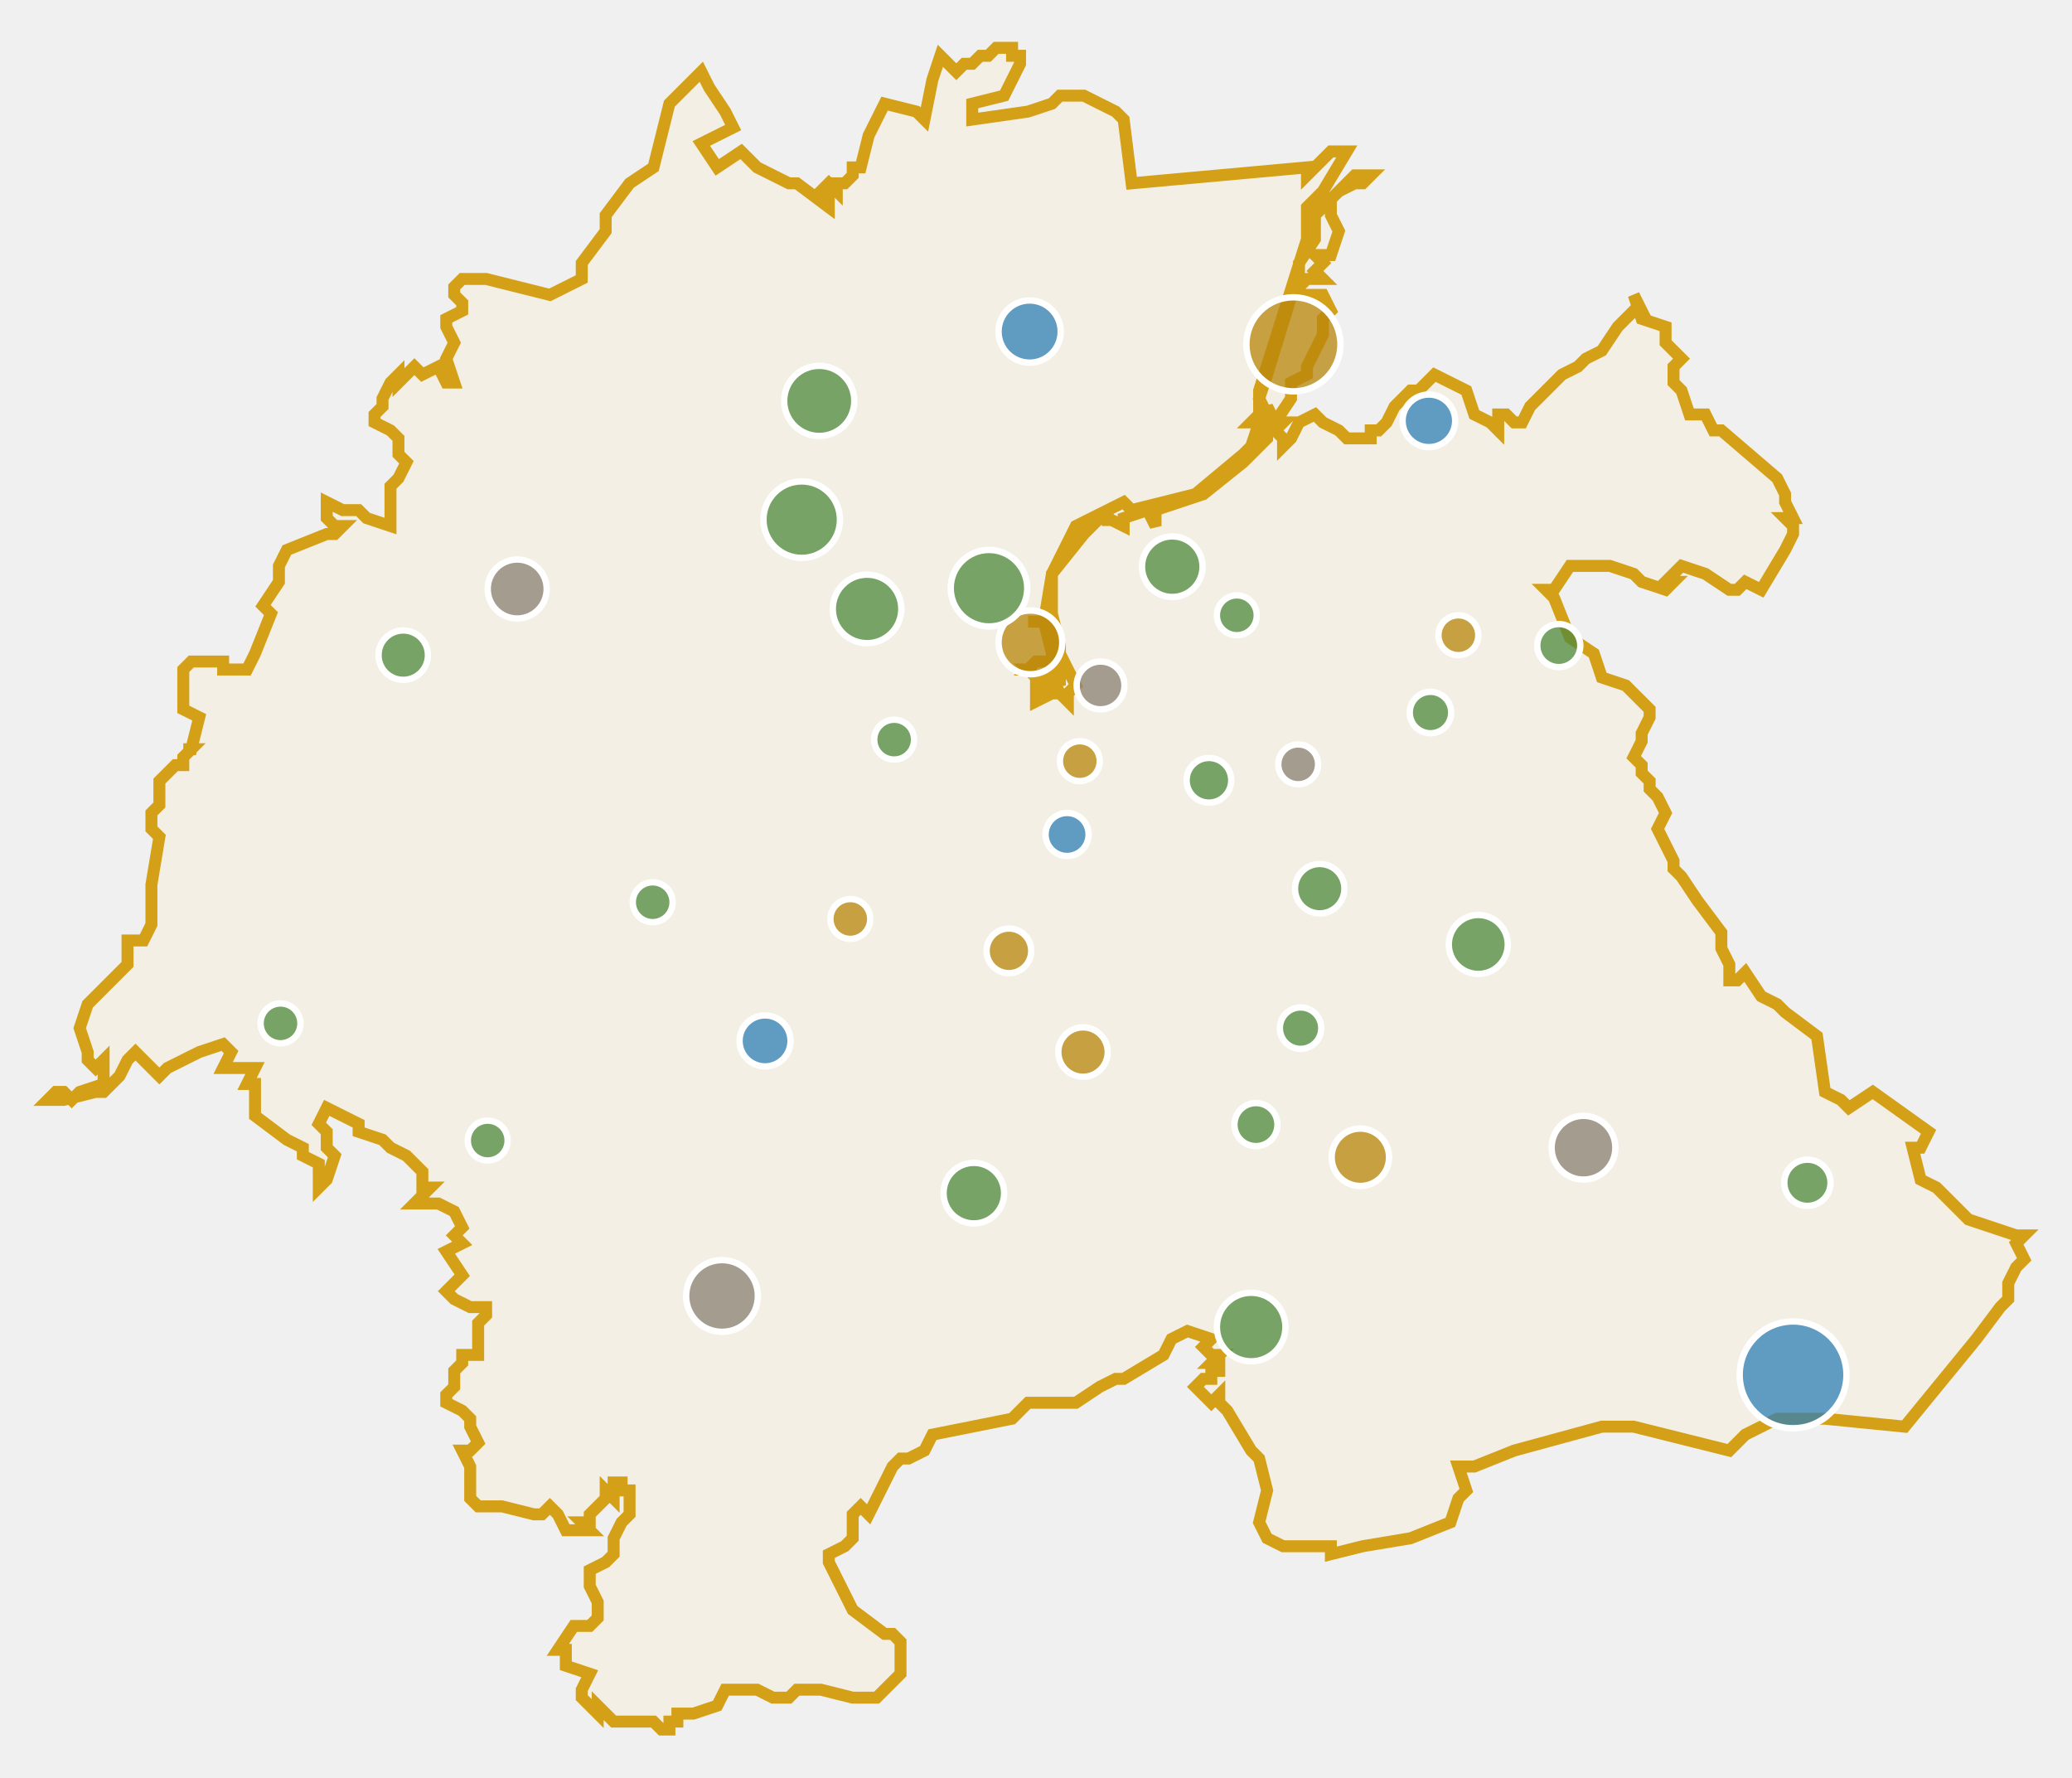
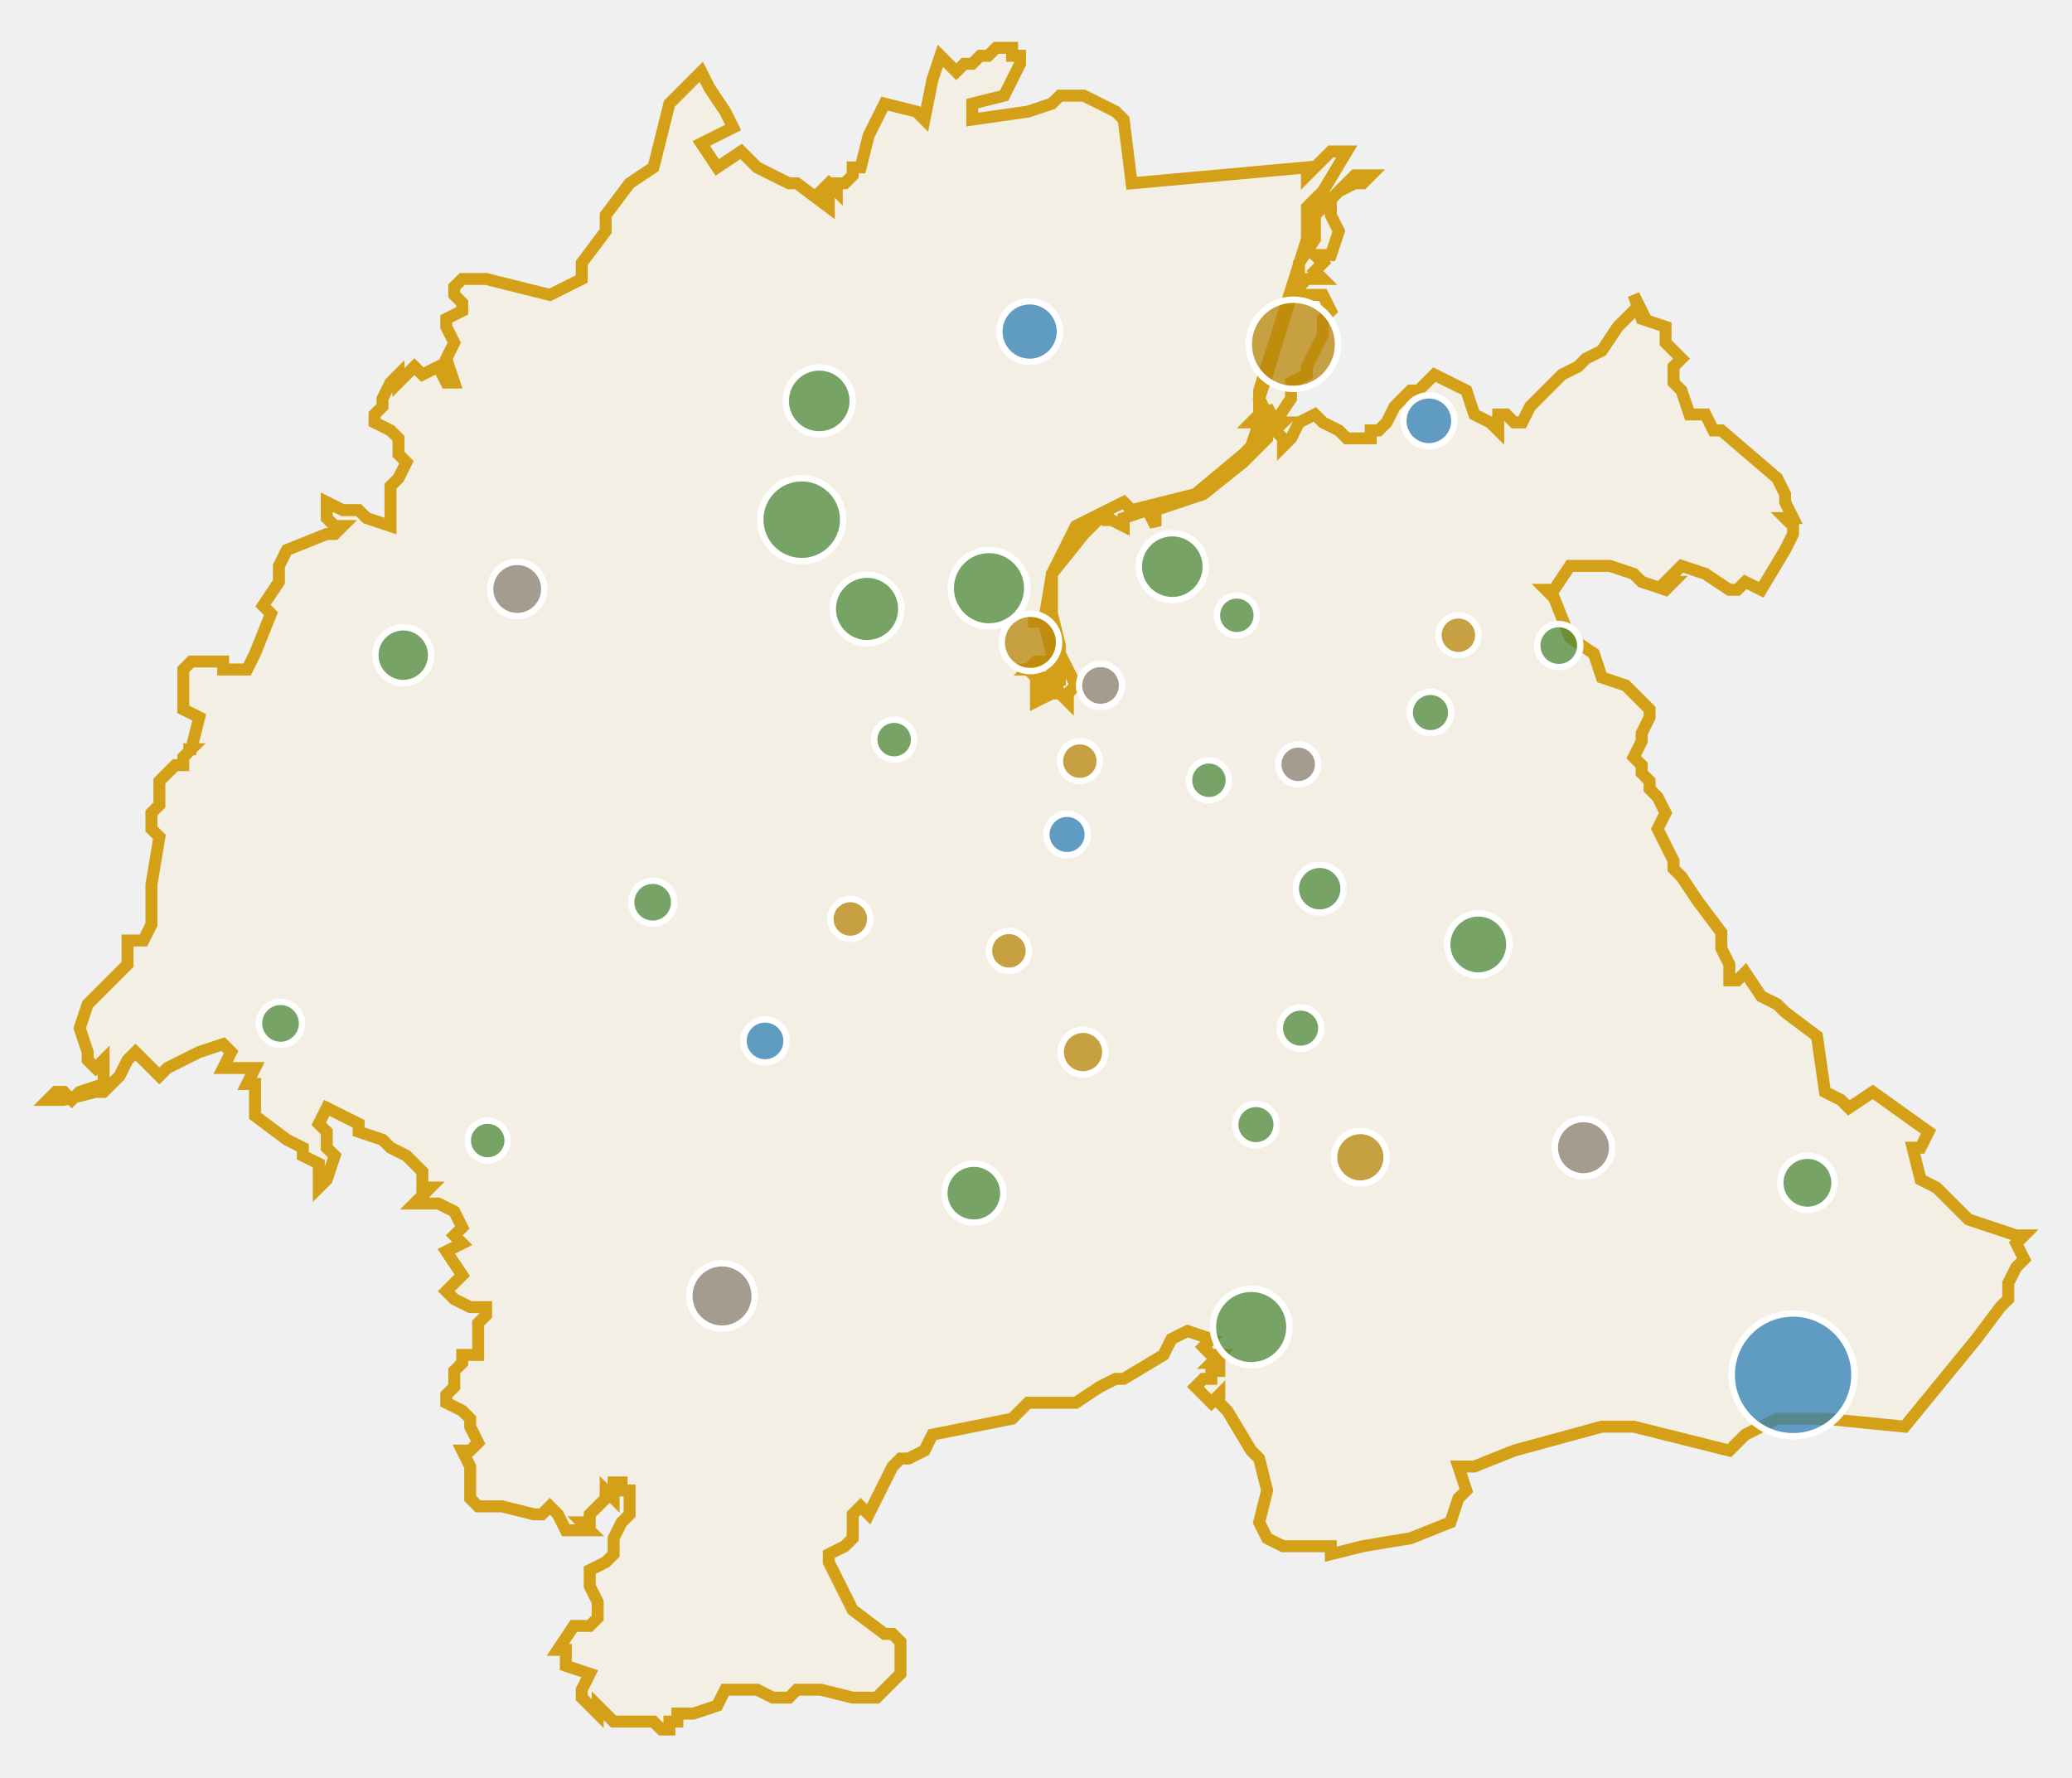
<svg xmlns="http://www.w3.org/2000/svg" viewBox="0 0 260 223" width="260" height="223">
  <path d="M54,149L52,151L55,151L57,152L58,154L57,155L58,156L56,157L58,160L56,162L57,163L59,164L61,164L61,165L60,166L60,170L59,170L58,170L58,171L57,172L57,174L56,175L56,176L58,177L59,178L59,179L60,181L59,182L58,182L59,184L59,188L60,189L61,189L63,189L67,190L68,190L69,189L70,190L71,192L73,192L74,192L73,191L74,191L74,190L75,189L76,188L76,187L77,188L77,187L77,186L78,186L78,187L79,187L79,190L78,191L77,193L77,195L76,196L74,197L74,199L75,201L75,203L74,204L72,204L70,207L71,207L71,209L74,210L73,212L73,213L75,215L75,214L77,216L79,216L82,216L83,217L84,217L84,216L85,216L85,215L86,215L87,215L90,214L91,212L92,212L95,212L97,213L99,213L100,212L103,212L107,213L110,213L112,211L113,210L113,208L113,207L113,206L112,205L111,205L107,202L105,198L104,196L104,195L106,194L107,193L107,192L107,190L108,189L109,190L112,184L113,183L114,183L116,182L117,180L122,179L127,178L129,176L131,176L133,176L135,176L138,174L140,173L141,173L146,170L147,168L149,167L152,168L151,169L152,170L153,170L152,171L153,171L153,172L152,172L152,173L152,172L152,173L151,173L150,174L152,176L153,175L153,176L154,177L157,182L158,183L159,187L158,191L159,193L161,194L164,194L165,194L167,194L167,195L171,194L177,193L182,191L183,188L184,187L183,184L185,184L190,182L201,179L204,179L205,179L209,180L217,182L219,180L223,178L229,178L239,179L248,168L251,164L252,163L252,161L253,159L254,158L253,156L254,155L253,155L247,153L245,151L243,149L241,148L240,144L241,144L242,142L235,137L232,139L231,138L229,137L228,130L224,127L223,126L221,125L219,122L218,123L217,123L217,122L217,121L216,119L216,117L213,113L211,110L210,109L210,108L208,104L209,102L208,100L207,99L207,98L206,97L206,96L205,95L206,93L206,92L207,90L207,89L206,88L205,87L204,86L201,85L200,82L197,80L195,75L194,74L195,74L197,71L202,71L205,72L206,73L209,74L210,73L209,73L211,71L214,72L217,74L218,74L219,73L221,74L224,69L225,67L225,66L224,65L225,65L224,63L224,62L223,60L216,54L215,54L214,52L213,52L212,52L211,49L210,48L210,47L210,46L211,45L210,44L209,43L209,41L206,40L205,37L206,39L205,39L204,40L203,41L201,44L199,45L198,46L196,47L192,51L191,53L190,53L189,52L188,52L188,54L187,53L185,52L184,49L182,48L180,47L179,48L178,49L177,49L176,50L175,51L174,53L173,54L172,54L172,55L170,55L169,55L168,54L166,53L165,52L163,53L162,55L161,56L161,55L160,54L161,53L160,53L162,50L162,48L164,47L164,46L166,42L166,40L167,39L166,37L163,37L163,36L164,35L166,35L165,34L166,33L165,32L166,32L167,32L168,29L167,27L167,25L168,24L170,23L171,23L172,22L171,22L170,22L168,24L165,27L165,30L163,33L163,34L159,47L158,50L159,52L159,51L160,53L159,53L159,54L159,55L156,58L151,62L145,64L145,65L145,66L144,64L141,65L141,66L139,65L139,66L139,65L138,65L136,67L132,72L132,77L133,81L133,82L134,84L135,86L134,87L134,88L134,87L134,88L133,87L132,87L130,88L130,85L129,84L130,84L129,84L130,83L132,83L132,82L131,78L129,78L131,78L132,72L135,66L137,65L139,64L141,63L142,64L150,62L156,57L157,56L158,53L157,53L158,52L158,53L158,49L164,30L164,27L164,26L166,24L169,19L168,19L167,19L164,22L164,21L142,23L141,15L140,14L136,12L133,12L132,13L129,14L122,15L122,13L126,12L128,8L128,7L127,7L127,6L126,6L125,6L124,7L123,7L122,8L121,8L120,9L118,7L117,10L116,15L115,14L111,13L110,15L109,17L108,21L107,21L107,22L106,23L105,23L105,24L104,23L103,24L104,25L104,26L100,23L99,23L95,21L93,19L90,21L88,18L92,16L91,14L89,11L88,9L86,11L84,13L82,21L79,23L76,27L76,29L73,33L73,35L71,36L69,37L65,36L61,35L58,35L57,36L57,37L58,38L58,39L56,40L56,41L57,43L56,45L57,48L56,48L55,46L53,47L52,46L50,48L50,47L49,48L48,50L48,51L47,52L47,53L49,54L50,55L50,57L51,58L50,60L49,61L49,65L49,66L46,65L45,64L43,64L41,63L41,65L42,66L43,66L42,67L41,67L36,69L35,71L35,73L33,76L34,77L32,82L31,84L30,84L29,84L28,84L28,83L27,83L26,83L25,83L24,83L23,84L23,86L23,89L25,90L24,94L23,94L24,94L23,95L23,96L22,96L21,97L20,98L20,101L19,102L19,103L19,104L20,105L19,111L19,113L19,114L19,115L19,116L18,118L16,118L16,121L14,123L13,124L11,126L10,129L11,132L11,133L12,134L13,133L13,134L13,136L10,137L9,138L8,137L7,137L6,138L8,138L12,137L13,137L14,136L15,135L16,133L17,132L19,134L20,135L21,134L23,133L25,132L28,131L29,132L28,134L32,134L31,136L32,136L32,137L32,140L36,143L38,144L38,145L40,146L40,149L41,148L42,145L41,144L41,142L40,141L41,139L45,141L45,142L48,143L49,144L51,145L52,146L53,147L53,149L54,149ZM133,87L132,85L131,85L131,87L133,87ZM133,85L133,83L132,83L132,84L133,86L133,85Z" fill="#f3efe4" stroke="#d4a017" stroke-width="1.5" fill-rule="evenodd" />
  <circle cx="135.5" cy="95.5" r="2.5" fill="#b8860b" fill-opacity="0.75" stroke="#fff" stroke-width="0.8" />
-   <circle cx="133.9" cy="104.7" r="2.7" fill="#2f7fb5" fill-opacity="0.75" stroke="#fff" stroke-width="0.8" />
+   <circle cx="133.9" cy="104.7" r="2.6" fill="#2f7fb5" fill-opacity="0.75" stroke="#fff" stroke-width="0.8" />
  <circle cx="112.2" cy="92.8" r="2.5" fill="#4f8a3c" fill-opacity="0.75" stroke="#fff" stroke-width="0.8" />
-   <circle cx="151.7" cy="97.9" r="2.8" fill="#4f8a3c" fill-opacity="0.75" stroke="#fff" stroke-width="0.8" />
-   <circle cx="129.3" cy="80.6" r="4.0" fill="#b8860b" fill-opacity="0.75" stroke="#fff" stroke-width="0.8" />
-   <circle cx="138.1" cy="86" r="3.0" fill="#8a8073" fill-opacity="0.75" stroke="#fff" stroke-width="0.8" />
+   <circle cx="151.7" cy="97.9" r="2.5" fill="#4f8a3c" fill-opacity="0.75" stroke="#fff" stroke-width="0.8" />
+   <circle cx="129.3" cy="80.6" r="3.6" fill="#b8860b" fill-opacity="0.75" stroke="#fff" stroke-width="0.8" />
+   <circle cx="138.1" cy="86" r="2.7" fill="#8a8073" fill-opacity="0.75" stroke="#fff" stroke-width="0.8" />
  <circle cx="124.1" cy="73.8" r="4.8" fill="#4f8a3c" fill-opacity="0.75" stroke="#fff" stroke-width="0.8" />
  <circle cx="108.8" cy="76.4" r="4.3" fill="#4f8a3c" fill-opacity="0.75" stroke="#fff" stroke-width="0.8" />
-   <circle cx="100.6" cy="65.2" r="4.8" fill="#4f8a3c" fill-opacity="0.75" stroke="#fff" stroke-width="0.8" />
-   <circle cx="102.8" cy="50.3" r="4.4" fill="#4f8a3c" fill-opacity="0.75" stroke="#fff" stroke-width="0.8" />
-   <circle cx="129.2" cy="41.6" r="3.9" fill="#2f7fb5" fill-opacity="0.75" stroke="#fff" stroke-width="0.8" />
-   <circle cx="162.3" cy="43.2" r="5.9" fill="#b8860b" fill-opacity="0.75" stroke="#fff" stroke-width="0.8" />
-   <circle cx="147.1" cy="71.1" r="3.8" fill="#4f8a3c" fill-opacity="0.75" stroke="#fff" stroke-width="0.8" />
+   <circle cx="100.6" cy="65.2" r="5.2" fill="#4f8a3c" fill-opacity="0.75" stroke="#fff" stroke-width="0.8" />
+   <circle cx="102.8" cy="50.3" r="4.2" fill="#4f8a3c" fill-opacity="0.75" stroke="#fff" stroke-width="0.8" />
+   <circle cx="129.2" cy="41.6" r="3.8" fill="#2f7fb5" fill-opacity="0.75" stroke="#fff" stroke-width="0.8" />
+   <circle cx="162.3" cy="43.2" r="5.6" fill="#b8860b" fill-opacity="0.75" stroke="#fff" stroke-width="0.8" />
+   <circle cx="147.1" cy="71.1" r="4.2" fill="#4f8a3c" fill-opacity="0.75" stroke="#fff" stroke-width="0.8" />
  <circle cx="155.2" cy="77.2" r="2.5" fill="#4f8a3c" fill-opacity="0.75" stroke="#fff" stroke-width="0.8" />
-   <circle cx="179.3" cy="52.8" r="3.3" fill="#2f7fb5" fill-opacity="0.75" stroke="#fff" stroke-width="0.8" />
+   <circle cx="179.3" cy="52.8" r="3.2" fill="#2f7fb5" fill-opacity="0.75" stroke="#fff" stroke-width="0.8" />
  <circle cx="183" cy="79.7" r="2.5" fill="#b8860b" fill-opacity="0.75" stroke="#fff" stroke-width="0.8" />
  <circle cx="179.5" cy="89.4" r="2.6" fill="#4f8a3c" fill-opacity="0.75" stroke="#fff" stroke-width="0.8" />
  <circle cx="195.6" cy="81" r="2.7" fill="#4f8a3c" fill-opacity="0.75" stroke="#fff" stroke-width="0.8" />
  <circle cx="162.9" cy="95.9" r="2.5" fill="#8a8073" fill-opacity="0.75" stroke="#fff" stroke-width="0.8" />
-   <circle cx="165.6" cy="111.5" r="3.1" fill="#4f8a3c" fill-opacity="0.75" stroke="#fff" stroke-width="0.8" />
-   <circle cx="170.7" cy="145.2" r="3.6" fill="#b8860b" fill-opacity="0.75" stroke="#fff" stroke-width="0.8" />
+   <circle cx="165.6" cy="111.5" r="3.0" fill="#4f8a3c" fill-opacity="0.75" stroke="#fff" stroke-width="0.8" />
+   <circle cx="170.7" cy="145.2" r="3.3" fill="#b8860b" fill-opacity="0.75" stroke="#fff" stroke-width="0.8" />
  <circle cx="163.2" cy="129" r="2.6" fill="#4f8a3c" fill-opacity="0.75" stroke="#fff" stroke-width="0.8" />
-   <circle cx="185.5" cy="118.5" r="3.7" fill="#4f8a3c" fill-opacity="0.75" stroke="#fff" stroke-width="0.8" />
-   <circle cx="198.7" cy="144" r="4.0" fill="#8a8073" fill-opacity="0.75" stroke="#fff" stroke-width="0.8" />
-   <circle cx="226.8" cy="148.4" r="2.9" fill="#4f8a3c" fill-opacity="0.75" stroke="#fff" stroke-width="0.8" />
-   <circle cx="225" cy="172.5" r="6.7" fill="#2f7fb5" fill-opacity="0.75" stroke="#fff" stroke-width="0.8" />
-   <circle cx="157" cy="166.5" r="4.3" fill="#4f8a3c" fill-opacity="0.75" stroke="#fff" stroke-width="0.8" />
-   <circle cx="135.9" cy="132" r="3.1" fill="#b8860b" fill-opacity="0.75" stroke="#fff" stroke-width="0.8" />
-   <circle cx="157.6" cy="141.1" r="2.7" fill="#4f8a3c" fill-opacity="0.75" stroke="#fff" stroke-width="0.8" />
-   <circle cx="122.2" cy="149.7" r="3.8" fill="#4f8a3c" fill-opacity="0.75" stroke="#fff" stroke-width="0.8" />
-   <circle cx="90.6" cy="162.6" r="4.5" fill="#8a8073" fill-opacity="0.75" stroke="#fff" stroke-width="0.8" />
-   <circle cx="126.6" cy="119.3" r="2.8" fill="#b8860b" fill-opacity="0.75" stroke="#fff" stroke-width="0.8" />
-   <circle cx="96" cy="130.6" r="3.2" fill="#2f7fb5" fill-opacity="0.75" stroke="#fff" stroke-width="0.8" />
+   <circle cx="185.5" cy="118.5" r="3.9" fill="#4f8a3c" fill-opacity="0.75" stroke="#fff" stroke-width="0.8" />
+   <circle cx="198.7" cy="144" r="3.6" fill="#8a8073" fill-opacity="0.75" stroke="#fff" stroke-width="0.8" />
+   <circle cx="226.8" cy="148.4" r="3.4" fill="#4f8a3c" fill-opacity="0.75" stroke="#fff" stroke-width="0.8" />
+   <circle cx="225" cy="172.5" r="7.7" fill="#2f7fb5" fill-opacity="0.75" stroke="#fff" stroke-width="0.8" />
+   <circle cx="157" cy="166.5" r="4.8" fill="#4f8a3c" fill-opacity="0.75" stroke="#fff" stroke-width="0.8" />
+   <circle cx="135.9" cy="132" r="2.8" fill="#b8860b" fill-opacity="0.75" stroke="#fff" stroke-width="0.8" />
+   <circle cx="157.6" cy="141.1" r="2.6" fill="#4f8a3c" fill-opacity="0.75" stroke="#fff" stroke-width="0.8" />
+   <circle cx="122.2" cy="149.7" r="3.7" fill="#4f8a3c" fill-opacity="0.75" stroke="#fff" stroke-width="0.8" />
+   <circle cx="90.6" cy="162.6" r="4.1" fill="#8a8073" fill-opacity="0.75" stroke="#fff" stroke-width="0.8" />
+   <circle cx="126.6" cy="119.3" r="2.5" fill="#b8860b" fill-opacity="0.75" stroke="#fff" stroke-width="0.8" />
+   <circle cx="96" cy="130.6" r="2.7" fill="#2f7fb5" fill-opacity="0.75" stroke="#fff" stroke-width="0.8" />
  <circle cx="106.7" cy="115.3" r="2.5" fill="#b8860b" fill-opacity="0.75" stroke="#fff" stroke-width="0.8" />
-   <circle cx="81.9" cy="113.2" r="2.5" fill="#4f8a3c" fill-opacity="0.75" stroke="#fff" stroke-width="0.8" />
-   <circle cx="35.2" cy="128.4" r="2.5" fill="#4f8a3c" fill-opacity="0.75" stroke="#fff" stroke-width="0.8" />
+   <circle cx="81.9" cy="113.2" r="2.7" fill="#4f8a3c" fill-opacity="0.75" stroke="#fff" stroke-width="0.8" />
+   <circle cx="35.2" cy="128.4" r="2.7" fill="#4f8a3c" fill-opacity="0.75" stroke="#fff" stroke-width="0.8" />
  <circle cx="61.2" cy="143.1" r="2.5" fill="#4f8a3c" fill-opacity="0.75" stroke="#fff" stroke-width="0.8" />
-   <circle cx="50.6" cy="82.2" r="3.1" fill="#4f8a3c" fill-opacity="0.75" stroke="#fff" stroke-width="0.8" />
-   <circle cx="64.9" cy="73.9" r="3.7" fill="#8a8073" fill-opacity="0.75" stroke="#fff" stroke-width="0.8" />
+   <circle cx="50.6" cy="82.2" r="3.5" fill="#4f8a3c" fill-opacity="0.75" stroke="#fff" stroke-width="0.8" />
+   <circle cx="64.9" cy="73.9" r="3.4" fill="#8a8073" fill-opacity="0.75" stroke="#fff" stroke-width="0.8" />
</svg>
